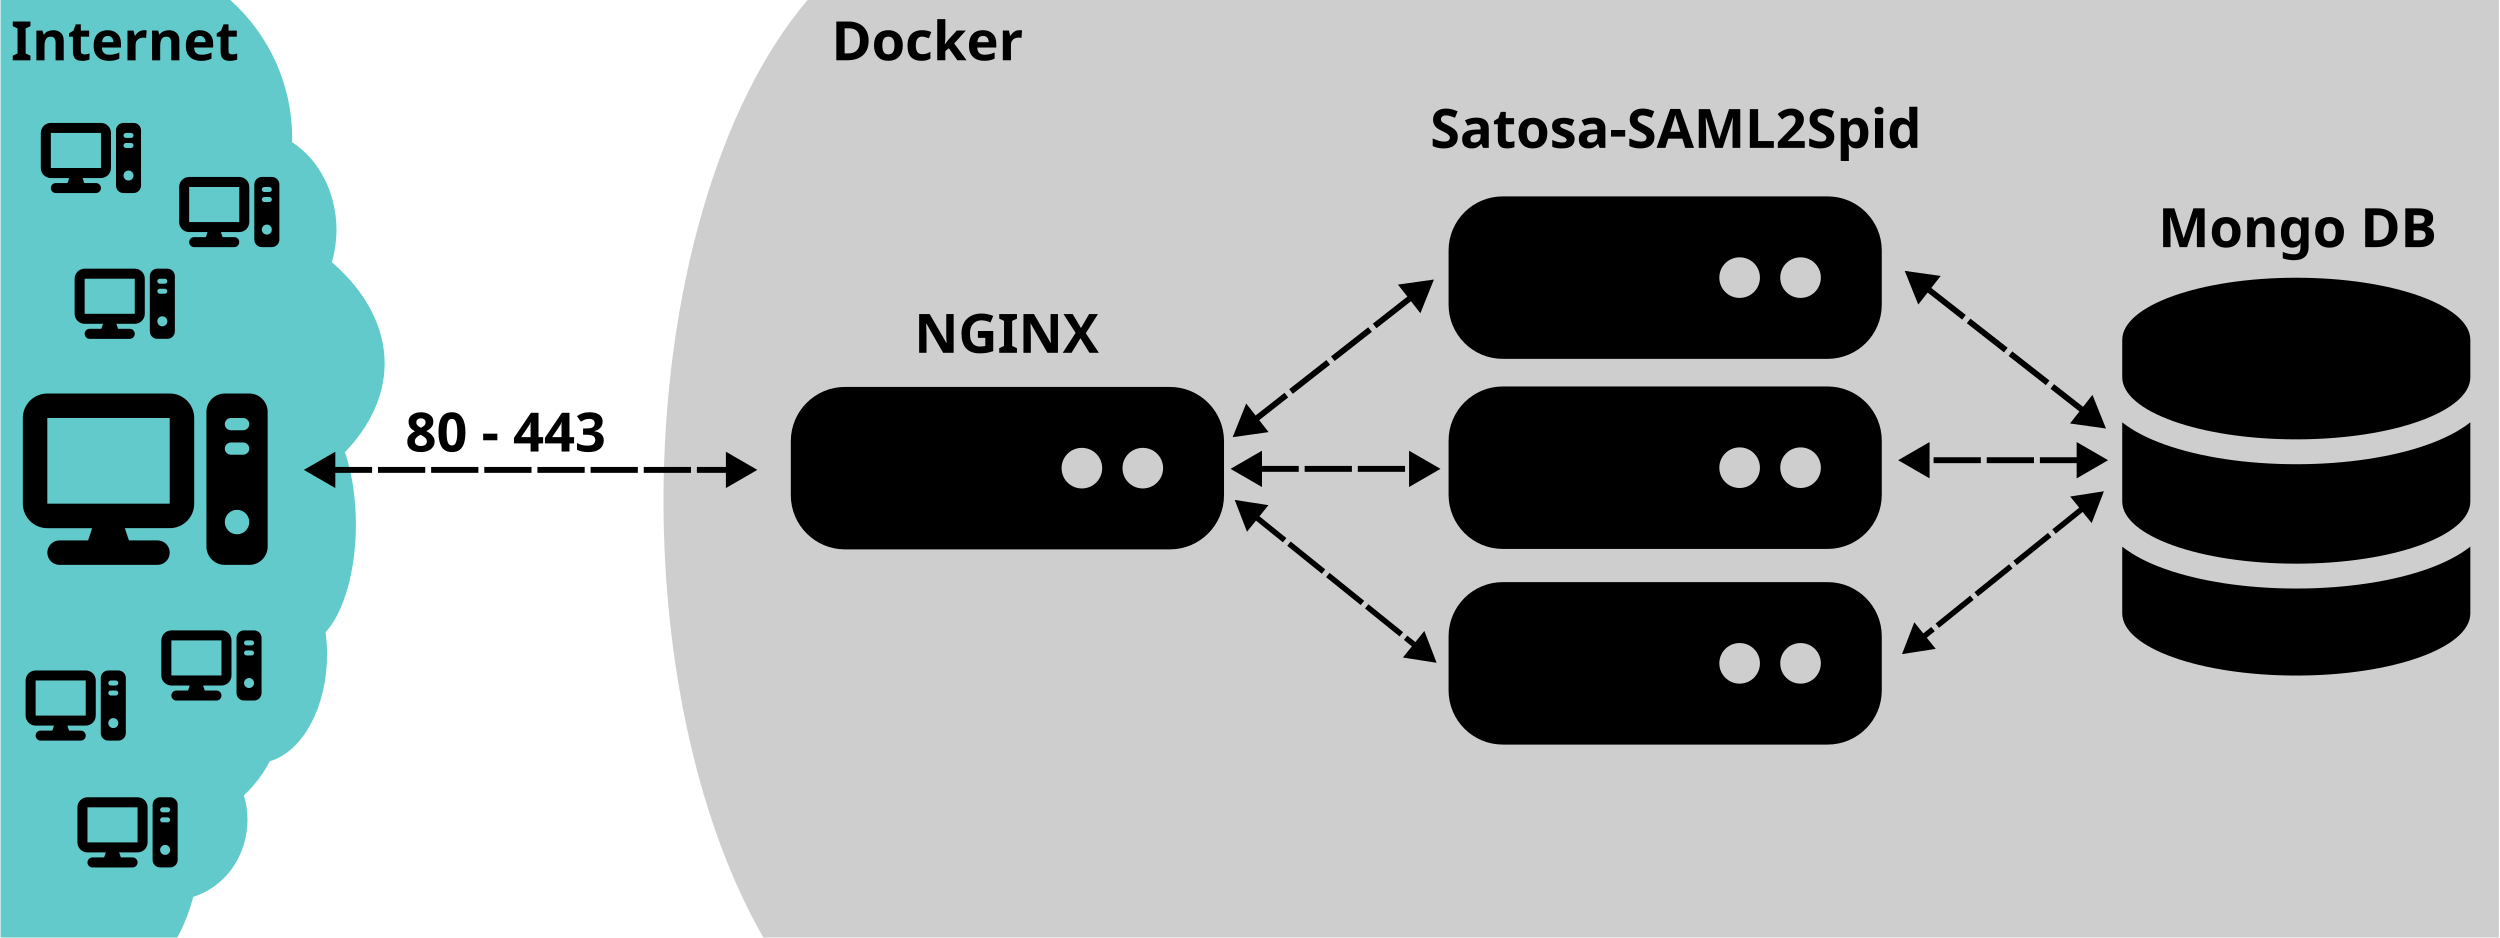
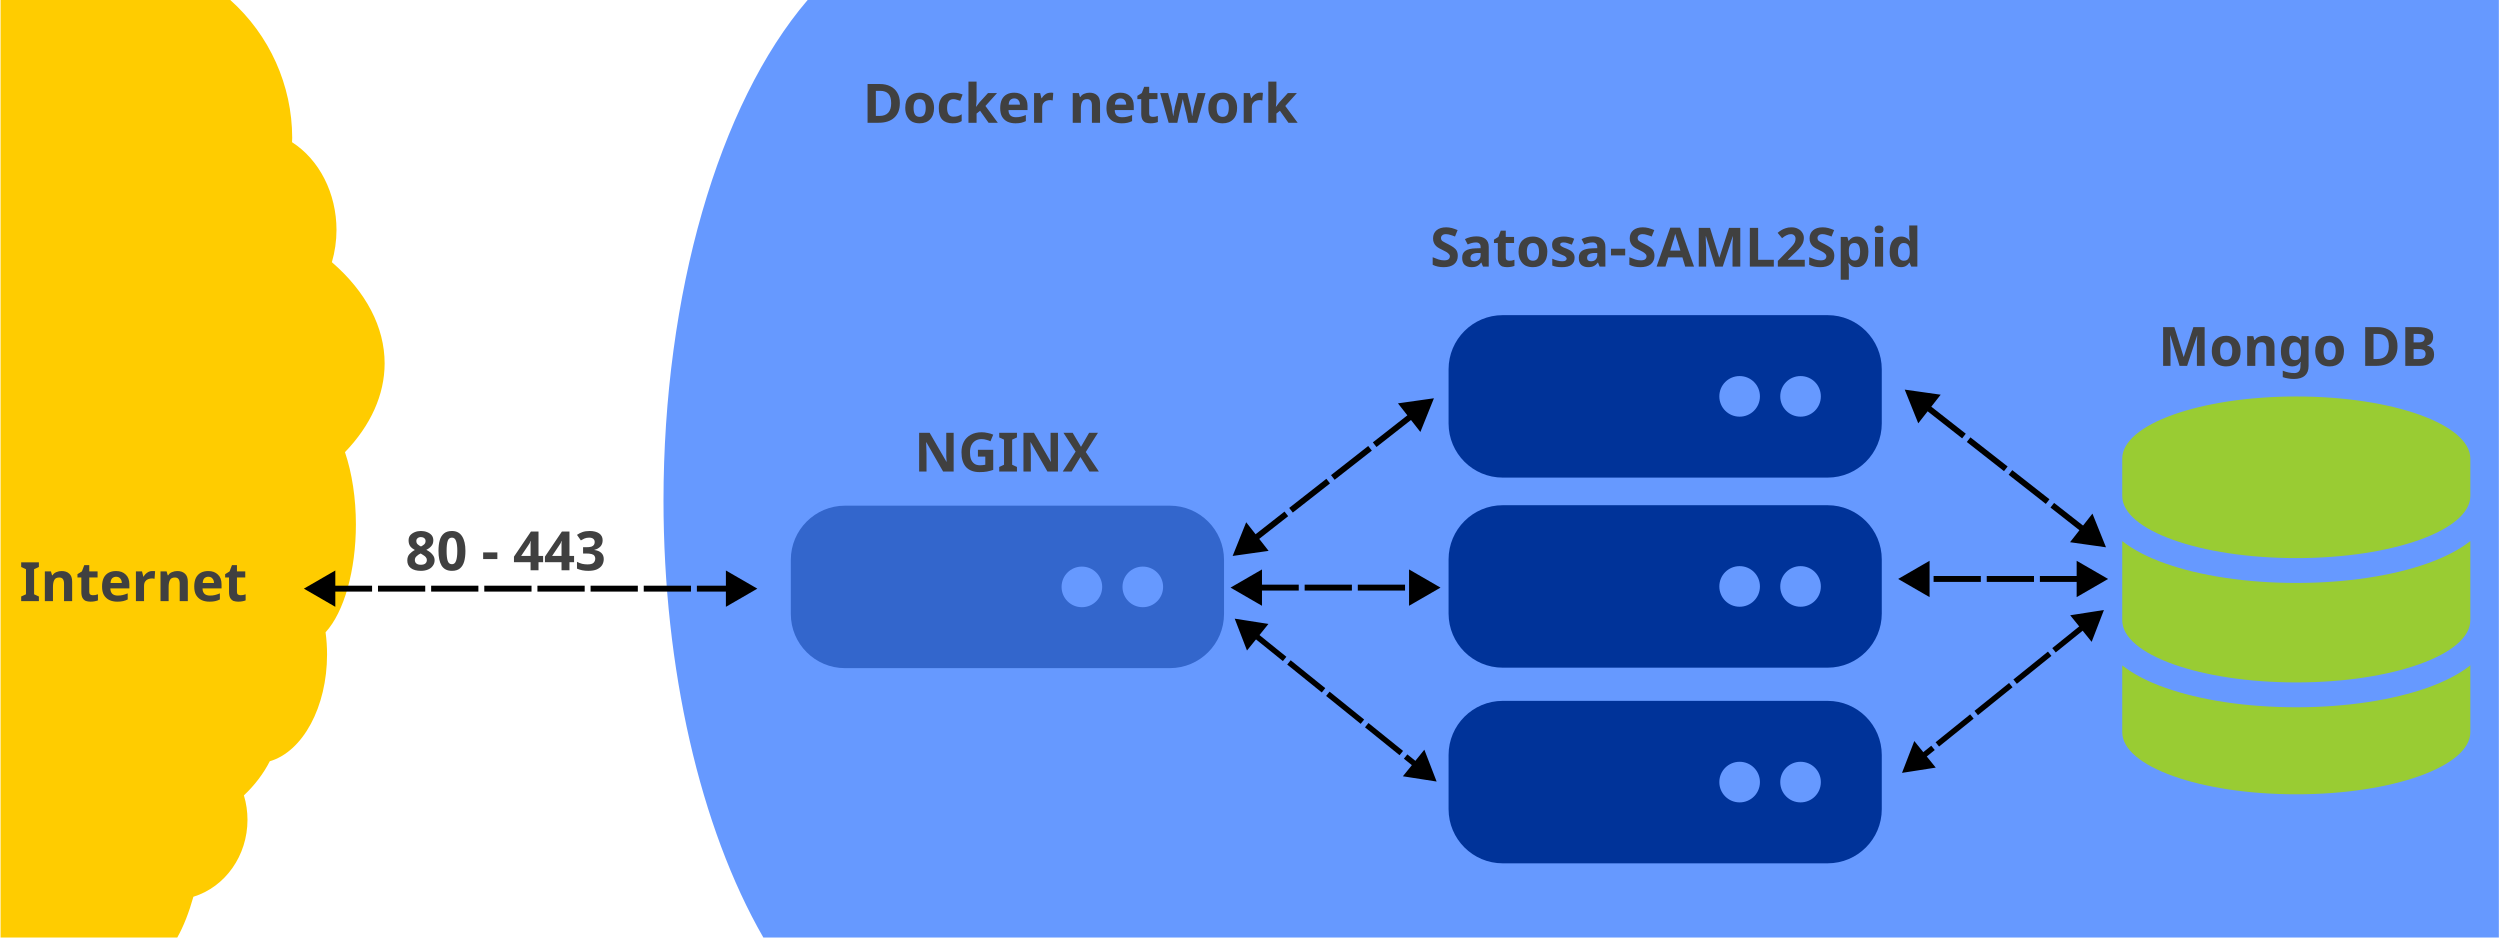
<svg xmlns="http://www.w3.org/2000/svg" width="800" height="300" viewBox="0 0 211.667 79.375" version="1.1" id="svg28">
  <defs id="defs25">
    <marker style="overflow:visible" id="marker20318" refX="0" refY="0" orient="auto-start-reverse" markerWidth="5.324" markerHeight="6.155" viewBox="0 0 5.324 6.155" preserveAspectRatio="xMidYMid">
      <path transform="scale(0.5)" style="fill:context-stroke;fill-rule:evenodd;stroke:context-stroke;stroke-width:1pt" d="M 5.77,0 -2.88,5 V -5 Z" id="path20316" />
    </marker>
    <marker style="overflow:visible" id="TriangleStart" refX="0" refY="0" orient="auto-start-reverse" markerWidth="5.324" markerHeight="6.155" viewBox="0 0 5.324 6.155" preserveAspectRatio="xMidYMid">
      <path transform="scale(0.5)" style="fill:context-stroke;fill-rule:evenodd;stroke:context-stroke;stroke-width:1pt" d="M 5.77,0 -2.88,5 V -5 Z" id="path135" />
    </marker>
    <marker style="overflow:visible" id="TriangleStart-0" refX="0" refY="0" orient="auto-start-reverse" markerWidth="5.324" markerHeight="6.155" viewBox="0 0 5.324 6.155" preserveAspectRatio="xMidYMid">
      <path transform="scale(0.5)" style="fill:context-stroke;fill-rule:evenodd;stroke:context-stroke;stroke-width:1pt" d="M 5.77,0 -2.88,5 V -5 Z" id="path135-3" />
    </marker>
    <marker style="overflow:visible" id="marker20318-6" refX="0" refY="0" orient="auto-start-reverse" markerWidth="5.324" markerHeight="6.155" viewBox="0 0 5.324 6.155" preserveAspectRatio="xMidYMid">
      <path transform="scale(0.5)" style="fill:context-stroke;fill-rule:evenodd;stroke:context-stroke;stroke-width:1pt" d="M 5.77,0 -2.88,5 V -5 Z" id="path20316-1" />
    </marker>
    <marker style="overflow:visible" id="TriangleStart-6" refX="0" refY="0" orient="auto-start-reverse" markerWidth="5.324" markerHeight="6.155" viewBox="0 0 5.324 6.155" preserveAspectRatio="xMidYMid">
      <path transform="scale(0.5)" style="fill:context-stroke;fill-rule:evenodd;stroke:context-stroke;stroke-width:1pt" d="M 5.77,0 -2.88,5 V -5 Z" id="path135-32" />
    </marker>
    <marker style="overflow:visible" id="marker20318-0" refX="0" refY="0" orient="auto-start-reverse" markerWidth="5.324" markerHeight="6.155" viewBox="0 0 5.324 6.155" preserveAspectRatio="xMidYMid">
      <path transform="scale(0.5)" style="fill:context-stroke;fill-rule:evenodd;stroke:context-stroke;stroke-width:1pt" d="M 5.77,0 -2.88,5 V -5 Z" id="path20316-6" />
    </marker>
    <marker style="overflow:visible" id="TriangleStart-6-5" refX="0" refY="0" orient="auto-start-reverse" markerWidth="5.324" markerHeight="6.155" viewBox="0 0 5.324 6.155" preserveAspectRatio="xMidYMid">
      <path transform="scale(0.5)" style="fill:context-stroke;fill-rule:evenodd;stroke:context-stroke;stroke-width:1pt" d="M 5.77,0 -2.88,5 V -5 Z" id="path135-32-5" />
    </marker>
    <marker style="overflow:visible" id="marker20318-0-4" refX="0" refY="0" orient="auto-start-reverse" markerWidth="5.324" markerHeight="6.155" viewBox="0 0 5.324 6.155" preserveAspectRatio="xMidYMid">
      <path transform="scale(0.5)" style="fill:context-stroke;fill-rule:evenodd;stroke:context-stroke;stroke-width:1pt" d="M 5.77,0 -2.88,5 V -5 Z" id="path20316-6-7" />
    </marker>
    <marker style="overflow:visible" id="TriangleStart-0-5" refX="0" refY="0" orient="auto-start-reverse" markerWidth="5.324" markerHeight="6.155" viewBox="0 0 5.324 6.155" preserveAspectRatio="xMidYMid">
      <path transform="scale(0.5)" style="fill:context-stroke;fill-rule:evenodd;stroke:context-stroke;stroke-width:1pt" d="M 5.77,0 -2.88,5 V -5 Z" id="path135-3-6" />
    </marker>
    <marker style="overflow:visible" id="marker20318-6-9" refX="0" refY="0" orient="auto-start-reverse" markerWidth="5.324" markerHeight="6.155" viewBox="0 0 5.324 6.155" preserveAspectRatio="xMidYMid">
      <path transform="scale(0.5)" style="fill:context-stroke;fill-rule:evenodd;stroke:context-stroke;stroke-width:1pt" d="M 5.77,0 -2.88,5 V -5 Z" id="path20316-1-3" />
    </marker>
    <marker style="overflow:visible" id="TriangleStart-6-7" refX="0" refY="0" orient="auto-start-reverse" markerWidth="5.324" markerHeight="6.155" viewBox="0 0 5.324 6.155" preserveAspectRatio="xMidYMid">
      <path transform="scale(0.5)" style="fill:context-stroke;fill-rule:evenodd;stroke:context-stroke;stroke-width:1pt" d="M 5.77,0 -2.88,5 V -5 Z" id="path135-32-4" />
    </marker>
    <marker style="overflow:visible" id="marker20318-0-5" refX="0" refY="0" orient="auto-start-reverse" markerWidth="5.324" markerHeight="6.155" viewBox="0 0 5.324 6.155" preserveAspectRatio="xMidYMid">
      <path transform="scale(0.5)" style="fill:context-stroke;fill-rule:evenodd;stroke:context-stroke;stroke-width:1pt" d="M 5.77,0 -2.88,5 V -5 Z" id="path20316-6-2" />
    </marker>
    <marker style="overflow:visible" id="TriangleStart-6-5-5" refX="0" refY="0" orient="auto-start-reverse" markerWidth="5.324" markerHeight="6.155" viewBox="0 0 5.324 6.155" preserveAspectRatio="xMidYMid">
      <path transform="scale(0.5)" style="fill:context-stroke;fill-rule:evenodd;stroke:context-stroke;stroke-width:1pt" d="M 5.77,0 -2.88,5 V -5 Z" id="path135-32-5-4" />
    </marker>
    <marker style="overflow:visible" id="marker20318-0-4-7" refX="0" refY="0" orient="auto-start-reverse" markerWidth="5.324" markerHeight="6.155" viewBox="0 0 5.324 6.155" preserveAspectRatio="xMidYMid">
      <path transform="scale(0.5)" style="fill:context-stroke;fill-rule:evenodd;stroke:context-stroke;stroke-width:1pt" d="M 5.77,0 -2.88,5 V -5 Z" id="path20316-6-7-4" />
    </marker>
  </defs>
  <g id="layer1">
-     <path d="m 121.996,29.153 c -2.529,0 -4.585,2.056 -4.585,4.585 v 4.585 c 0,2.529 2.056,4.585 4.585,4.585 h 27.508 c 2.529,0 4.585,-2.056 4.585,-4.585 v -4.585 c 0,-2.529 -2.056,-4.585 -4.585,-4.585 z m 20.058,8.596 c -0.953,0 -1.719,-0.767 -1.719,-1.719 0,-0.953 0.766,-1.719 1.719,-1.719 0.953,0 1.719,0.767 1.719,1.719 0,0.953 -0.766,1.719 -1.719,1.719 z m 6.877,-1.719 c 0,0.953 -0.766,1.719 -1.719,1.719 -0.953,0 -1.719,-0.767 -1.719,-1.719 0,-0.953 0.767,-1.719 1.719,-1.719 0.953,0 1.719,0.767 1.719,1.719 z m -26.935,11.462 c -2.529,0 -4.585,2.056 -4.585,4.585 v 4.585 c 0,2.529 2.056,4.585 4.585,4.585 h 27.508 c 2.529,0 4.585,-2.056 4.585,-4.585 V 52.076 c 0,-2.529 -2.056,-4.585 -4.585,-4.585 z m 20.058,8.596 c -0.953,0 -1.719,-0.767 -1.719,-1.719 0,-0.953 0.766,-1.719 1.719,-1.719 0.953,0 1.719,0.766 1.719,1.719 0,0.953 -0.766,1.719 -1.719,1.719 z m 7.45,-1.719 c 0,0.953 -0.766,1.719 -1.719,1.719 -0.953,0 -1.719,-0.767 -1.719,-1.719 0,-0.953 0.766,-1.719 1.719,-1.719 0.953,0 1.719,0.766 1.719,1.719 z" id="path8105-8" style="stroke-width:0.072" />
-     <path id="path138" style="fill:#62caca;stroke-width:0.265;fill-opacity:1" d="M 0.049 0 L 0.049 79.375 L 15.011 79.375 A 5.491 15.026 0 0 0 16.374 75.926 A 6.336 6.784 0 0 0 20.954 69.411 A 6.336 6.784 0 0 0 20.651 67.341 A 13.553 10.768 0 0 0 22.843 64.453 A 5.964 9.201 0 0 0 27.691 55.419 A 5.964 9.201 0 0 0 27.565 53.535 A 4.618 10.192 0 0 0 30.133 44.403 A 4.618 10.192 0 0 0 29.207 38.283 A 24.808 14.982 0 0 0 32.566 30.774 A 24.808 14.982 0 0 0 28.099 22.199 A 7.24 8.474 0 0 0 28.49 19.471 A 7.24 8.474 0 0 0 24.726 12.039 A 15.853 15.743 0 0 0 24.74 11.663 A 15.853 15.743 0 0 0 19.497 0 L 0.049 0 z " />
-     <text xml:space="preserve" style="font-style:normal;font-variant:normal;font-weight:bold;font-stretch:normal;font-size:4.586px;font-family:sans-serif;-inkscape-font-specification:'sans-serif, Bold';font-variant-ligatures:normal;font-variant-caps:normal;font-variant-numeric:normal;font-variant-east-asian:normal;fill:#000000;fill-opacity:1;stroke-width:0.265" x="0.938" y="5.104" id="text4794">
-       <tspan id="tspan4792" style="font-style:normal;font-variant:normal;font-weight:bold;font-stretch:normal;font-size:4.586px;font-family:sans-serif;-inkscape-font-specification:'sans-serif, Bold';font-variant-ligatures:normal;font-variant-caps:normal;font-variant-numeric:normal;font-variant-east-asian:normal;fill:#000000;fill-opacity:1;stroke-width:0.265" x="0.938" y="5.104">Internet</tspan>
+     <path d="m 121.996,39.207 c -2.529,0 -4.585,2.056 -4.585,4.585 v 4.585 c 0,2.529 2.056,4.585 4.585,4.585 h 27.508 c 2.529,0 4.585,-2.056 4.585,-4.585 v -4.585 c 0,-2.529 -2.056,-4.585 -4.585,-4.585 z m 20.058,8.596 c -0.953,0 -1.719,-0.767 -1.719,-1.719 0,-0.953 0.766,-1.719 1.719,-1.719 0.953,0 1.719,0.767 1.719,1.719 0,0.953 -0.766,1.719 -1.719,1.719 z m 6.877,-1.719 c 0,0.953 -0.766,1.719 -1.719,1.719 -0.953,0 -1.719,-0.767 -1.719,-1.719 0,-0.953 0.767,-1.719 1.719,-1.719 0.953,0 1.719,0.767 1.719,1.719 z m -26.935,11.462 c -2.529,0 -4.585,2.056 -4.585,4.585 v 4.585 c 0,2.529 2.056,4.585 4.585,4.585 h 27.508 c 2.529,0 4.585,-2.056 4.585,-4.585 v -4.585 c 0,-2.529 -2.056,-4.585 -4.585,-4.585 z m 20.058,8.596 c -0.953,0 -1.719,-0.767 -1.719,-1.719 0,-0.953 0.766,-1.719 1.719,-1.719 0.953,0 1.719,0.766 1.719,1.719 0,0.953 -0.766,1.719 -1.719,1.719 z m 7.45,-1.719 c 0,0.953 -0.766,1.719 -1.719,1.719 -0.953,0 -1.719,-0.767 -1.719,-1.719 0,-0.953 0.766,-1.719 1.719,-1.719 0.953,0 1.719,0.766 1.719,1.719 z" id="path8105-8" style="stroke-width:0.072" />
+     <path id="path138" style="fill:#ffcc00;stroke-width:0.265;fill-opacity:1" d="M 0.049 0 L 0.049 79.375 L 15.011 79.375 A 5.491 15.026 0 0 0 16.374 75.926 A 6.336 6.784 0 0 0 20.954 69.411 A 6.336 6.784 0 0 0 20.651 67.341 A 13.553 10.768 0 0 0 22.843 64.453 A 5.964 9.201 0 0 0 27.691 55.419 A 5.964 9.201 0 0 0 27.565 53.535 A 4.618 10.192 0 0 0 30.133 44.403 A 4.618 10.192 0 0 0 29.207 38.283 A 24.808 14.982 0 0 0 32.566 30.774 A 24.808 14.982 0 0 0 28.099 22.199 A 7.24 8.474 0 0 0 28.49 19.471 A 7.24 8.474 0 0 0 24.726 12.039 A 15.853 15.743 0 0 0 24.74 11.663 A 15.853 15.743 0 0 0 19.497 0 L 0.049 0 z " />
+     <text xml:space="preserve" style="font-style:normal;font-variant:normal;font-weight:bold;font-stretch:normal;font-size:4.586px;font-family:sans-serif;-inkscape-font-specification:'sans-serif, Bold';font-variant-ligatures:normal;font-variant-caps:normal;font-variant-numeric:normal;font-variant-east-asian:normal;fill:#404040;fill-opacity:1;stroke-width:0.265" x="1.652" y="50.894" id="text4794">
+       <tspan id="tspan4792" style="font-style:normal;font-variant:normal;font-weight:bold;font-stretch:normal;font-size:4.586px;font-family:sans-serif;-inkscape-font-specification:'sans-serif, Bold';font-variant-ligatures:normal;font-variant-caps:normal;font-variant-numeric:normal;font-variant-east-asian:normal;fill:#404040;fill-opacity:1;stroke-width:0.265" x="1.652" y="50.894">Internet</tspan>
    </text>
-     <path id="path5316" style="fill:#cecece;fill-opacity:1;stroke-width:0.265" d="M 68.379 0 A 24.741 49.194 0 0 0 56.176 42.391 A 24.741 49.194 0 0 0 64.629 79.375 L 97.21 79.375 L 205.684 79.375 L 211.571 79.375 L 211.571 0 L 125.329 0 L 93.468 0 L 68.379 0 z " />
-     <text xml:space="preserve" style="font-style:normal;font-variant:normal;font-weight:bold;font-stretch:normal;font-size:4.586px;font-family:sans-serif;-inkscape-font-specification:'sans-serif, Bold';font-variant-ligatures:normal;font-variant-caps:normal;font-variant-numeric:normal;font-variant-east-asian:normal;fill:#000000;fill-opacity:1;stroke-width:0.265" x="70.402" y="5.103" id="text4794-8">
-       <tspan id="tspan4792-7" style="font-style:normal;font-variant:normal;font-weight:bold;font-stretch:normal;font-size:4.586px;font-family:sans-serif;-inkscape-font-specification:'sans-serif, Bold';font-variant-ligatures:normal;font-variant-caps:normal;font-variant-numeric:normal;font-variant-east-asian:normal;fill:#000000;fill-opacity:1;stroke-width:0.265" x="70.402" y="5.103">Docker</tspan>
+     <path id="path5316" style="fill:#6699ff;fill-opacity:1;stroke-width:0.265" d="M 68.379 0 A 24.741 49.194 0 0 0 56.176 42.391 A 24.741 49.194 0 0 0 64.629 79.375 L 97.21 79.375 L 205.684 79.375 L 211.571 79.375 L 211.571 0 L 125.329 0 L 93.468 0 L 68.379 0 z " />
+     <text xml:space="preserve" style="font-style:normal;font-variant:normal;font-weight:bold;font-stretch:normal;font-size:4.586px;font-family:sans-serif;-inkscape-font-specification:'sans-serif, Bold';font-variant-ligatures:normal;font-variant-caps:normal;font-variant-numeric:normal;font-variant-east-asian:normal;fill:#404040;fill-opacity:1;stroke-width:0.265" x="73.048" y="10.395" id="text4794-8">
+       <tspan id="tspan4792-7" style="font-style:normal;font-variant:normal;font-weight:bold;font-stretch:normal;font-size:4.586px;font-family:sans-serif;-inkscape-font-specification:'sans-serif, Bold';font-variant-ligatures:normal;font-variant-caps:normal;font-variant-numeric:normal;font-variant-east-asian:normal;fill:#404040;fill-opacity:1;stroke-width:0.265" x="73.048" y="10.395">Docker network</tspan>
    </text>
-     <text xml:space="preserve" style="font-style:normal;font-variant:normal;font-weight:bold;font-stretch:normal;font-size:4.586px;font-family:sans-serif;-inkscape-font-specification:'sans-serif, Bold';font-variant-ligatures:normal;font-variant-caps:normal;font-variant-numeric:normal;font-variant-east-asian:normal;fill:#000000;fill-opacity:1;stroke-width:0.265" x="34.327" y="38.232" id="text4794-8-7">
-       <tspan id="tspan4792-7-8" style="font-style:normal;font-variant:normal;font-weight:bold;font-stretch:normal;font-size:4.586px;font-family:sans-serif;-inkscape-font-specification:'sans-serif, Bold';font-variant-ligatures:normal;font-variant-caps:normal;font-variant-numeric:normal;font-variant-east-asian:normal;fill:#000000;fill-opacity:1;stroke-width:0.265" x="34.327" y="38.232">80 - 443</tspan>
+     <text xml:space="preserve" style="font-style:normal;font-variant:normal;font-weight:bold;font-stretch:normal;font-size:4.586px;font-family:sans-serif;-inkscape-font-specification:'sans-serif, Bold';font-variant-ligatures:normal;font-variant-caps:normal;font-variant-numeric:normal;font-variant-east-asian:normal;fill:#404040;fill-opacity:1;stroke-width:0.265" x="34.327" y="48.286" id="text4794-8-7">
+       <tspan id="tspan4792-7-8" style="font-style:normal;font-variant:normal;font-weight:bold;font-stretch:normal;font-size:4.586px;font-family:sans-serif;-inkscape-font-specification:'sans-serif, Bold';font-variant-ligatures:normal;font-variant-caps:normal;font-variant-numeric:normal;font-variant-east-asian:normal;fill:#404040;fill-opacity:1;stroke-width:0.265" x="34.327" y="48.286">80 - 443</tspan>
    </text>
-     <text xml:space="preserve" style="font-style:normal;font-variant:normal;font-weight:bold;font-stretch:normal;font-size:4.586px;font-family:sans-serif;-inkscape-font-specification:'sans-serif, Bold';font-variant-ligatures:normal;font-variant-caps:normal;font-variant-numeric:normal;font-variant-east-asian:normal;fill:#000000;fill-opacity:1;stroke-width:0.265" x="77.416" y="29.87" id="text4794-8-2">
-       <tspan id="tspan4792-7-2" style="font-style:normal;font-variant:normal;font-weight:bold;font-stretch:normal;font-size:4.586px;font-family:sans-serif;-inkscape-font-specification:'sans-serif, Bold';font-variant-ligatures:normal;font-variant-caps:normal;font-variant-numeric:normal;font-variant-east-asian:normal;fill:#000000;fill-opacity:1;stroke-width:0.265" x="77.416" y="29.87">NGINX</tspan>
+     <text xml:space="preserve" style="font-style:normal;font-variant:normal;font-weight:bold;font-stretch:normal;font-size:4.586px;font-family:sans-serif;-inkscape-font-specification:'sans-serif, Bold';font-variant-ligatures:normal;font-variant-caps:normal;font-variant-numeric:normal;font-variant-east-asian:normal;fill:#404040;fill-opacity:1;stroke-width:0.265" x="77.416" y="39.924" id="text4794-8-2">
+       <tspan id="tspan4792-7-2" style="font-style:normal;font-variant:normal;font-weight:bold;font-stretch:normal;font-size:4.586px;font-family:sans-serif;-inkscape-font-specification:'sans-serif, Bold';font-variant-ligatures:normal;font-variant-caps:normal;font-variant-numeric:normal;font-variant-east-asian:normal;fill:#404040;fill-opacity:1;stroke-width:0.265" x="77.416" y="39.924">NGINX</tspan>
    </text>
-     <text xml:space="preserve" style="font-style:normal;font-variant:normal;font-weight:bold;font-stretch:normal;font-size:4.586px;font-family:sans-serif;-inkscape-font-specification:'sans-serif, Bold';font-variant-ligatures:normal;font-variant-caps:normal;font-variant-numeric:normal;font-variant-east-asian:normal;fill:#000000;fill-opacity:1;stroke-width:0.265" x="182.739" y="20.923" id="text4794-8-2-8">
-       <tspan id="tspan4792-7-2-4" style="font-style:normal;font-variant:normal;font-weight:bold;font-stretch:normal;font-size:4.586px;font-family:sans-serif;-inkscape-font-specification:'sans-serif, Bold';font-variant-ligatures:normal;font-variant-caps:normal;font-variant-numeric:normal;font-variant-east-asian:normal;fill:#000000;fill-opacity:1;stroke-width:0.265" x="182.739" y="20.923">Mongo DB</tspan>
+     <text xml:space="preserve" style="font-style:normal;font-variant:normal;font-weight:bold;font-stretch:normal;font-size:4.586px;font-family:sans-serif;-inkscape-font-specification:'sans-serif, Bold';font-variant-ligatures:normal;font-variant-caps:normal;font-variant-numeric:normal;font-variant-east-asian:normal;fill:#404040;fill-opacity:1;stroke-width:0.265" x="182.739" y="30.977" id="text4794-8-2-8">
+       <tspan id="tspan4792-7-2-4" style="font-style:normal;font-variant:normal;font-weight:bold;font-stretch:normal;font-size:4.586px;font-family:sans-serif;-inkscape-font-specification:'sans-serif, Bold';font-variant-ligatures:normal;font-variant-caps:normal;font-variant-numeric:normal;font-variant-east-asian:normal;fill:#404040;fill-opacity:1;stroke-width:0.265" x="182.739" y="30.977">Mongo DB</tspan>
    </text>
-     <text xml:space="preserve" style="font-style:normal;font-variant:normal;font-weight:bold;font-stretch:normal;font-size:4.586px;font-family:sans-serif;-inkscape-font-specification:'sans-serif, Bold';font-variant-ligatures:normal;font-variant-caps:normal;font-variant-numeric:normal;font-variant-east-asian:normal;fill:#000000;fill-opacity:1;stroke-width:0.265" x="121.081" y="12.521" id="text4794-8-2-1">
-       <tspan id="tspan4792-7-2-9" style="font-style:normal;font-variant:normal;font-weight:bold;font-stretch:normal;font-size:4.586px;font-family:sans-serif;-inkscape-font-specification:'sans-serif, Bold';font-variant-ligatures:normal;font-variant-caps:normal;font-variant-numeric:normal;font-variant-east-asian:normal;fill:#000000;fill-opacity:1;stroke-width:0.265" x="121.081" y="12.521">Satosa-SAML2Spid</tspan>
+     <text xml:space="preserve" style="font-style:normal;font-variant:normal;font-weight:bold;font-stretch:normal;font-size:4.586px;font-family:sans-serif;-inkscape-font-specification:'sans-serif, Bold';font-variant-ligatures:normal;font-variant-caps:normal;font-variant-numeric:normal;font-variant-east-asian:normal;fill:#404040;fill-opacity:1;stroke-width:0.265" x="121.081" y="22.575" id="text4794-8-2-1">
+       <tspan id="tspan4792-7-2-9" style="font-style:normal;font-variant:normal;font-weight:bold;font-stretch:normal;font-size:4.586px;font-family:sans-serif;-inkscape-font-specification:'sans-serif, Bold';font-variant-ligatures:normal;font-variant-caps:normal;font-variant-numeric:normal;font-variant-east-asian:normal;fill:#404040;fill-opacity:1;stroke-width:0.265" x="121.081" y="22.575">Satosa-SAML2Spid</tspan>
    </text>
-     <path d="m 209.155,28.778 v 3.158 c 0,2.908 -6.598,5.263 -14.736,5.263 -8.138,0 -14.736,-2.355 -14.736,-5.263 v -3.158 c 0,-2.908 6.598,-5.263 14.736,-5.263 8.138,0 14.736,2.355 14.736,5.263 z m -3.605,8.861 c 1.368,-0.487 2.625,-1.112 3.605,-1.882 v 6.704 c 0,2.908 -6.598,5.263 -14.736,5.263 -8.138,0 -14.736,-2.355 -14.736,-5.263 V 35.758 c 0.98,0.776 2.237,1.395 3.605,1.882 2.954,1.053 6.888,1.664 11.131,1.664 4.243,0 8.177,-0.612 11.131,-1.664 z m -25.867,8.644 c 0.98,0.776 2.237,1.395 3.605,1.882 2.954,1.053 6.888,1.664 11.131,1.664 4.243,0 8.177,-0.612 11.131,-1.664 1.368,-0.487 2.625,-1.112 3.605,-1.882 v 5.651 c 0,2.908 -6.598,5.263 -14.736,5.263 -8.138,0 -14.736,-2.355 -14.736,-5.263 z" id="path8097" style="stroke-width:0.066" />
-     <path d="m 14.37,35.391 v 7.255 H 4.006 V 35.391 Z M 4.006,33.318 c -1.143,0 -2.073,0.929 -2.073,2.073 v 7.255 c 0,1.143 0.929,2.073 2.073,2.073 H 7.805 L 7.459,45.754 H 5.043 c -0.573,0 -1.036,0.463 -1.036,1.036 0,0.573 0.463,1.036 1.036,1.036 h 8.291 c 0.573,0 1.036,-0.463 1.036,-1.036 0,-0.573 -0.463,-1.036 -1.036,-1.036 h -2.419 l -0.347,-1.036 h 3.802 c 1.143,0 2.073,-0.929 2.073,-2.073 v -7.255 c 0,-1.143 -0.929,-2.073 -2.073,-2.073 z m 15.027,0 c -0.858,0 -1.555,0.696 -1.555,1.555 v 11.4 c 0,0.858 0.696,1.555 1.555,1.555 h 2.073 c 0.858,0 1.555,-0.696 1.555,-1.555 V 34.873 c 0,-0.858 -0.696,-1.555 -1.555,-1.555 z m 0.518,2.073 h 1.036 c 0.285,0 0.518,0.233 0.518,0.518 0,0.285 -0.233,0.518 -0.518,0.518 h -1.036 c -0.285,0 -0.518,-0.233 -0.518,-0.518 0,-0.285 0.233,-0.518 0.518,-0.518 z m -0.518,2.591 c 0,-0.285 0.233,-0.518 0.518,-0.518 h 1.036 c 0.285,0 0.518,0.233 0.518,0.518 0,0.285 -0.233,0.518 -0.518,0.518 h -1.036 c -0.285,0 -0.518,-0.233 -0.518,-0.518 z m 1.036,7.255 c -0.573,0 -1.036,-0.463 -1.036,-1.036 0,-0.573 0.463,-1.036 1.036,-1.036 0.573,0 1.036,0.463 1.036,1.036 0,0.573 -0.463,1.036 -1.036,1.036 z" id="path8113" style="stroke-width:0.032" />
-     <path d="M 8.547,11.256 V 14.225 H 4.305 v -2.97 z m -4.243,-0.849 c -0.468,0 -0.849,0.381 -0.849,0.849 v 2.97 c 0,0.468 0.381,0.849 0.849,0.849 H 5.86 L 5.718,15.498 H 4.729 c -0.235,0 -0.424,0.19 -0.424,0.424 0,0.235 0.19,0.424 0.424,0.424 h 3.394 c 0.235,0 0.424,-0.19 0.424,-0.424 0,-0.235 -0.19,-0.424 -0.424,-0.424 H 7.132 L 6.991,15.074 h 1.556 c 0.468,0 0.849,-0.381 0.849,-0.849 v -2.97 c 0,-0.468 -0.381,-0.849 -0.849,-0.849 z m 6.152,0 c -0.351,0 -0.636,0.285 -0.636,0.636 v 4.667 c 0,0.351 0.285,0.636 0.636,0.636 h 0.849 c 0.351,0 0.636,-0.285 0.636,-0.636 v -4.667 c 0,-0.351 -0.285,-0.636 -0.636,-0.636 z m 0.212,0.849 h 0.424 c 0.117,0 0.212,0.095 0.212,0.212 0,0.117 -0.095,0.212 -0.212,0.212 H 10.668 c -0.117,0 -0.212,-0.095 -0.212,-0.212 0,-0.117 0.095,-0.212 0.212,-0.212 z m -0.212,1.061 c 0,-0.117 0.095,-0.212 0.212,-0.212 h 0.424 c 0.117,0 0.212,0.095 0.212,0.212 0,0.117 -0.095,0.212 -0.212,0.212 H 10.668 c -0.117,0 -0.212,-0.095 -0.212,-0.212 z m 0.424,2.97 c -0.235,0 -0.424,-0.19 -0.424,-0.424 0,-0.235 0.19,-0.424 0.424,-0.424 0.235,0 0.424,0.19 0.424,0.424 0,0.235 -0.19,0.424 -0.424,0.424 z" id="path8113-9" style="stroke-width:0.013" />
-     <path d="m 20.259,15.832 v 2.97 h -4.243 v -2.97 z m -4.243,-0.849 c -0.468,0 -0.849,0.381 -0.849,0.849 v 2.97 c 0,0.468 0.381,0.849 0.849,0.849 h 1.555 l -0.142,0.424 h -0.989 c -0.235,0 -0.424,0.19 -0.424,0.424 0,0.235 0.19,0.424 0.424,0.424 h 3.394 c 0.235,0 0.424,-0.19 0.424,-0.424 0,-0.235 -0.19,-0.424 -0.424,-0.424 h -0.99 l -0.142,-0.424 h 1.556 c 0.468,0 0.849,-0.381 0.849,-0.849 v -2.97 c 0,-0.468 -0.381,-0.849 -0.849,-0.849 z m 6.152,0 c -0.351,0 -0.636,0.285 -0.636,0.636 v 4.667 c 0,0.351 0.285,0.636 0.636,0.636 h 0.849 c 0.351,0 0.636,-0.285 0.636,-0.636 v -4.667 c 0,-0.351 -0.285,-0.636 -0.636,-0.636 z m 0.212,0.849 h 0.424 c 0.117,0 0.212,0.095 0.212,0.212 0,0.117 -0.095,0.212 -0.212,0.212 h -0.424 c -0.117,0 -0.212,-0.095 -0.212,-0.212 0,-0.117 0.095,-0.212 0.212,-0.212 z m -0.212,1.061 c 0,-0.117 0.095,-0.212 0.212,-0.212 h 0.424 c 0.117,0 0.212,0.095 0.212,0.212 0,0.117 -0.095,0.212 -0.212,0.212 h -0.424 c -0.117,0 -0.212,-0.095 -0.212,-0.212 z m 0.424,2.97 c -0.235,0 -0.424,-0.19 -0.424,-0.424 0,-0.235 0.19,-0.424 0.424,-0.424 0.235,0 0.424,0.19 0.424,0.424 0,0.235 -0.19,0.424 -0.424,0.424 z" id="path8113-9-0" style="stroke-width:0.013" />
-     <path d="m 11.411,23.597 v 2.97 H 7.168 V 23.597 Z M 7.168,22.748 c -0.468,0 -0.849,0.381 -0.849,0.849 v 2.97 c 0,0.468 0.381,0.849 0.849,0.849 h 1.555 l -0.142,0.424 h -0.989 c -0.235,0 -0.424,0.19 -0.424,0.424 0,0.235 0.19,0.424 0.424,0.424 h 3.394 c 0.235,0 0.424,-0.19 0.424,-0.424 0,-0.235 -0.19,-0.424 -0.424,-0.424 H 9.996 l -0.142,-0.424 h 1.556 c 0.468,0 0.849,-0.381 0.849,-0.849 V 23.597 c 0,-0.468 -0.381,-0.849 -0.849,-0.849 z m 6.152,0 c -0.351,0 -0.636,0.285 -0.636,0.636 v 4.667 c 0,0.351 0.285,0.636 0.636,0.636 h 0.849 c 0.351,0 0.636,-0.285 0.636,-0.636 v -4.667 c 0,-0.351 -0.285,-0.636 -0.636,-0.636 z m 0.212,0.849 h 0.424 c 0.117,0 0.212,0.095 0.212,0.212 0,0.117 -0.095,0.212 -0.212,0.212 h -0.424 c -0.117,0 -0.212,-0.095 -0.212,-0.212 0,-0.117 0.095,-0.212 0.212,-0.212 z m -0.212,1.061 c 0,-0.117 0.095,-0.212 0.212,-0.212 h 0.424 c 0.117,0 0.212,0.095 0.212,0.212 0,0.117 -0.095,0.212 -0.212,0.212 h -0.424 c -0.117,0 -0.212,-0.095 -0.212,-0.212 z m 0.424,2.97 c -0.235,0 -0.424,-0.19 -0.424,-0.424 0,-0.235 0.19,-0.424 0.424,-0.424 0.235,0 0.424,0.19 0.424,0.424 0,0.235 -0.19,0.424 -0.424,0.424 z" id="path8113-9-2" style="stroke-width:0.013" />
-     <path d="m 11.648,68.352 v 2.97 H 7.405 v -2.97 z m -4.243,-0.849 c -0.468,0 -0.849,0.381 -0.849,0.849 v 2.97 c 0,0.468 0.381,0.849 0.849,0.849 h 1.555 l -0.142,0.424 h -0.989 c -0.235,0 -0.424,0.19 -0.424,0.424 0,0.235 0.19,0.424 0.424,0.424 h 3.394 c 0.235,0 0.424,-0.19 0.424,-0.424 0,-0.235 -0.19,-0.424 -0.424,-0.424 h -0.99 l -0.142,-0.424 h 1.556 c 0.468,0 0.849,-0.381 0.849,-0.849 v -2.97 c 0,-0.468 -0.381,-0.849 -0.849,-0.849 z m 6.152,0 c -0.351,0 -0.636,0.285 -0.636,0.636 v 4.667 c 0,0.351 0.285,0.636 0.636,0.636 h 0.849 c 0.351,0 0.636,-0.285 0.636,-0.636 V 68.14 c 0,-0.351 -0.285,-0.636 -0.636,-0.636 z m 0.212,0.849 h 0.424 c 0.117,0 0.212,0.095 0.212,0.212 0,0.117 -0.095,0.212 -0.212,0.212 H 13.769 c -0.117,0 -0.212,-0.095 -0.212,-0.212 0,-0.117 0.095,-0.212 0.212,-0.212 z m -0.212,1.061 c 0,-0.117 0.095,-0.212 0.212,-0.212 h 0.424 c 0.117,0 0.212,0.095 0.212,0.212 0,0.117 -0.095,0.212 -0.212,0.212 H 13.769 c -0.117,0 -0.212,-0.095 -0.212,-0.212 z m 0.424,2.97 c -0.235,0 -0.424,-0.19 -0.424,-0.424 0,-0.235 0.19,-0.424 0.424,-0.424 0.235,0 0.424,0.19 0.424,0.424 0,0.235 -0.19,0.424 -0.424,0.424 z" id="path8113-9-3" style="stroke-width:0.013" />
-     <path d="m 18.752,54.222 v 2.97 h -4.243 v -2.97 z m -4.243,-0.849 c -0.468,0 -0.849,0.381 -0.849,0.849 v 2.97 c 0,0.468 0.381,0.849 0.849,0.849 h 1.555 l -0.142,0.424 h -0.989 c -0.235,0 -0.424,0.19 -0.424,0.424 0,0.235 0.19,0.424 0.424,0.424 h 3.394 c 0.235,0 0.424,-0.19 0.424,-0.424 0,-0.235 -0.19,-0.424 -0.424,-0.424 h -0.99 l -0.142,-0.424 h 1.556 c 0.468,0 0.849,-0.381 0.849,-0.849 v -2.97 c 0,-0.468 -0.381,-0.849 -0.849,-0.849 z m 6.152,0 c -0.351,0 -0.636,0.285 -0.636,0.636 v 4.667 c 0,0.351 0.285,0.636 0.636,0.636 h 0.849 c 0.351,0 0.636,-0.285 0.636,-0.636 v -4.667 c 0,-0.351 -0.285,-0.636 -0.636,-0.636 z m 0.212,0.849 h 0.424 c 0.117,0 0.212,0.095 0.212,0.212 0,0.117 -0.095,0.212 -0.212,0.212 h -0.424 c -0.117,0 -0.212,-0.095 -0.212,-0.212 0,-0.117 0.095,-0.212 0.212,-0.212 z m -0.212,1.061 c 0,-0.117 0.095,-0.212 0.212,-0.212 h 0.424 c 0.117,0 0.212,0.095 0.212,0.212 0,0.117 -0.095,0.212 -0.212,0.212 h -0.424 c -0.117,0 -0.212,-0.095 -0.212,-0.212 z m 0.424,2.97 c -0.235,0 -0.424,-0.19 -0.424,-0.424 0,-0.235 0.19,-0.424 0.424,-0.424 0.235,0 0.424,0.19 0.424,0.424 0,0.235 -0.19,0.424 -0.424,0.424 z" id="path8113-9-7" style="stroke-width:0.013" />
-     <path d="m 7.259,57.615 v 2.97 H 3.017 V 57.615 Z M 3.017,56.766 c -0.468,0 -0.849,0.381 -0.849,0.849 v 2.97 c 0,0.468 0.381,0.849 0.849,0.849 H 4.572 L 4.43,61.857 H 3.441 c -0.235,0 -0.424,0.19 -0.424,0.424 0,0.235 0.19,0.424 0.424,0.424 h 3.394 c 0.235,0 0.424,-0.19 0.424,-0.424 0,-0.235 -0.19,-0.424 -0.424,-0.424 H 5.845 L 5.703,61.433 h 1.556 c 0.468,0 0.849,-0.381 0.849,-0.849 v -2.97 c 0,-0.468 -0.381,-0.849 -0.849,-0.849 z m 6.152,0 c -0.351,0 -0.636,0.285 -0.636,0.636 V 62.069 c 0,0.351 0.285,0.636 0.636,0.636 h 0.849 c 0.351,0 0.636,-0.285 0.636,-0.636 v -4.667 c 0,-0.351 -0.285,-0.636 -0.636,-0.636 z m 0.212,0.849 h 0.424 c 0.117,0 0.212,0.095 0.212,0.212 0,0.117 -0.095,0.212 -0.212,0.212 h -0.424 c -0.117,0 -0.212,-0.095 -0.212,-0.212 0,-0.117 0.095,-0.212 0.212,-0.212 z m -0.212,1.061 c 0,-0.117 0.095,-0.212 0.212,-0.212 h 0.424 c 0.117,0 0.212,0.095 0.212,0.212 0,0.117 -0.095,0.212 -0.212,0.212 h -0.424 c -0.117,0 -0.212,-0.095 -0.212,-0.212 z m 0.424,2.97 c -0.235,0 -0.424,-0.19 -0.424,-0.424 0,-0.235 0.19,-0.424 0.424,-0.424 0.235,0 0.424,0.19 0.424,0.424 0,0.235 -0.19,0.424 -0.424,0.424 z" id="path8113-9-5" style="stroke-width:0.013" />
-     <path id="path8105-9" style="stroke-width:0.072" d="m 127.231,49.286 c -2.529,0 -4.585,2.056 -4.585,4.585 v 4.585 c 0,2.529 2.056,4.585 4.585,4.585 h 27.508 c 2.529,0 4.585,-2.056 4.585,-4.585 v -4.585 c 0,-2.529 -2.056,-4.585 -4.585,-4.585 z m 20.058,5.158 c 0.953,0 1.719,0.767 1.719,1.719 0,0.953 -0.767,1.719 -1.719,1.719 -0.953,0 -1.719,-0.767 -1.719,-1.719 0,-0.953 0.767,-1.719 1.719,-1.719 z m 5.158,0 c 0.953,0 1.719,0.767 1.719,1.719 0,0.953 -0.767,1.719 -1.719,1.719 -0.953,0 -1.719,-0.767 -1.719,-1.719 0,-0.953 0.767,-1.719 1.719,-1.719 z" />
-     <path id="path8105-9-2" style="stroke-width:0.072" d="m 127.231,32.721 c -2.529,0 -4.585,2.056 -4.585,4.585 v 4.585 c 0,2.529 2.056,4.585 4.585,4.585 h 27.508 c 2.529,0 4.585,-2.056 4.585,-4.585 v -4.585 c 0,-2.529 -2.056,-4.585 -4.585,-4.585 z m 20.058,5.158 c 0.953,0 1.719,0.767 1.719,1.719 0,0.953 -0.767,1.719 -1.719,1.719 -0.953,0 -1.719,-0.767 -1.719,-1.719 0,-0.953 0.767,-1.719 1.719,-1.719 z m 5.158,0 c 0.953,0 1.719,0.767 1.719,1.719 0,0.953 -0.767,1.719 -1.719,1.719 -0.953,0 -1.719,-0.767 -1.719,-1.719 0,-0.953 0.767,-1.719 1.719,-1.719 z" />
-     <path id="path8105-9-2-9" style="stroke-width:0.072" d="m 127.231,16.628 c -2.529,0 -4.585,2.056 -4.585,4.585 v 4.585 c 0,2.529 2.056,4.585 4.585,4.585 h 27.508 c 2.529,0 4.585,-2.056 4.585,-4.585 v -4.585 c 0,-2.529 -2.056,-4.585 -4.585,-4.585 z m 20.058,5.158 c 0.953,0 1.719,0.767 1.719,1.719 0,0.953 -0.767,1.719 -1.719,1.719 -0.953,0 -1.719,-0.767 -1.719,-1.719 0,-0.953 0.767,-1.719 1.719,-1.719 z m 5.158,0 c 0.953,0 1.719,0.767 1.719,1.719 0,0.953 -0.767,1.719 -1.719,1.719 -0.953,0 -1.719,-0.767 -1.719,-1.719 0,-0.953 0.767,-1.719 1.719,-1.719 z" />
-     <path id="path8105-9-2-9-7" style="stroke-width:0.072" d="m 71.541,32.76 c -2.529,0 -4.585,2.056 -4.585,4.585 v 4.585 c 0,2.529 2.056,4.585 4.585,4.585 h 27.508 c 2.529,0 4.585,-2.056 4.585,-4.585 v -4.585 c 0,-2.529 -2.056,-4.585 -4.585,-4.585 z m 20.058,5.158 c 0.953,0 1.719,0.767 1.719,1.719 0,0.953 -0.767,1.719 -1.719,1.719 -0.953,0 -1.719,-0.767 -1.719,-1.719 0,-0.953 0.767,-1.719 1.719,-1.719 z m 5.158,0 c 0.953,0 1.719,0.767 1.719,1.719 0,0.953 -0.767,1.719 -1.719,1.719 -0.953,0 -1.719,-0.767 -1.719,-1.719 0,-0.953 0.767,-1.719 1.719,-1.719 z" />
-     <path style="fill:#040404;fill-opacity:1;stroke:#000000;stroke-width:0.5;stroke-dasharray:4, 0.5;stroke-dashoffset:0;stroke-opacity:1;marker-start:url(#TriangleStart);marker-end:url(#marker20318)" d="M 27.503,39.784 H 62.346" id="path17839" />
-     <path style="fill:#040404;fill-opacity:1;stroke:#000000;stroke-width:0.5;stroke-dasharray:4,0.5;stroke-dashoffset:0;stroke-opacity:1;marker-start:url(#TriangleStart-6);marker-end:url(#marker20318-0)" d="m 105.961,39.697 h 14.226" id="path17839-1" />
-     <path style="fill:#040404;fill-opacity:1;stroke:#000000;stroke-width:0.47;stroke-dasharray:3.761, 0.47;stroke-dashoffset:0;stroke-opacity:1;marker-start:url(#TriangleStart-6-5);marker-end:url(#marker20318-0-4)" d="m 105.838,43.373 14.497,11.695" id="path17839-1-6" />
-     <path style="fill:#040404;fill-opacity:1;stroke:#000000;stroke-width:0.5;stroke-dasharray:4,0.5;stroke-dashoffset:0;stroke-opacity:1;marker-start:url(#TriangleStart-0);marker-end:url(#marker20318-6)" d="M 105.762,35.921 120.008,24.761" id="path17839-0" />
-     <path style="fill:#040404;fill-opacity:1;stroke:#000000;stroke-width:0.5;stroke-dasharray:4, 0.5;stroke-dashoffset:0;stroke-opacity:1;marker-start:url(#TriangleStart-6-7);marker-end:url(#marker20318-0-5)" d="M 176.711,38.964 H 162.485" id="path17839-1-4" />
-     <path style="fill:#040404;fill-opacity:1;stroke:#000000;stroke-width:0.47;stroke-dasharray:3.761, 0.47;stroke-dashoffset:0;stroke-opacity:1;marker-start:url(#TriangleStart-6-5-5);marker-end:url(#marker20318-0-4-7)" d="M 176.834,42.641 162.337,54.335" id="path17839-1-6-3" />
-     <path style="fill:#040404;fill-opacity:1;stroke:#000000;stroke-width:0.5;stroke-dasharray:4, 0.5;stroke-dashoffset:0;stroke-opacity:1;marker-start:url(#TriangleStart-0-5);marker-end:url(#marker20318-6-9)" d="M 176.91,35.188 162.664,24.028" id="path17839-0-0" />
+     <path d="m 209.155,38.832 v 3.158 c 0,2.908 -6.598,5.263 -14.736,5.263 -8.138,0 -14.736,-2.355 -14.736,-5.263 v -3.158 c 0,-2.908 6.598,-5.263 14.736,-5.263 8.138,0 14.736,2.355 14.736,5.263 z m -3.605,8.861 c 1.368,-0.487 2.625,-1.112 3.605,-1.882 v 6.704 c 0,2.908 -6.598,5.263 -14.736,5.263 -8.138,0 -14.736,-2.355 -14.736,-5.263 v -6.704 c 0.98,0.776 2.237,1.395 3.605,1.882 2.954,1.053 6.888,1.664 11.131,1.664 4.243,0 8.177,-0.612 11.131,-1.664 z m -25.867,8.644 c 0.98,0.776 2.237,1.395 3.605,1.882 2.954,1.053 6.888,1.664 11.131,1.664 4.243,0 8.177,-0.612 11.131,-1.664 1.368,-0.487 2.625,-1.112 3.605,-1.882 v 5.651 c 0,2.908 -6.598,5.263 -14.736,5.263 -8.138,0 -14.736,-2.355 -14.736,-5.263 z" id="path8097" style="fill:#99cc33;stroke-width:0.066" />
+     <path id="path8105-9" style="fill:#003399;stroke-width:0.072" d="m 127.231,59.34 c -2.529,0 -4.585,2.056 -4.585,4.585 v 4.585 c 0,2.529 2.056,4.585 4.585,4.585 h 27.508 c 2.529,0 4.585,-2.056 4.585,-4.585 v -4.585 c 0,-2.529 -2.056,-4.585 -4.585,-4.585 z m 20.058,5.158 c 0.953,0 1.719,0.767 1.719,1.719 0,0.953 -0.767,1.719 -1.719,1.719 -0.953,0 -1.719,-0.767 -1.719,-1.719 0,-0.953 0.767,-1.719 1.719,-1.719 z m 5.158,0 c 0.953,0 1.719,0.767 1.719,1.719 0,0.953 -0.767,1.719 -1.719,1.719 -0.953,0 -1.719,-0.767 -1.719,-1.719 0,-0.953 0.767,-1.719 1.719,-1.719 z" />
+     <path id="path8105-9-2" style="fill:#003399;stroke-width:0.072" d="m 127.231,42.775 c -2.529,0 -4.585,2.056 -4.585,4.585 V 51.945 c 0,2.529 2.056,4.585 4.585,4.585 h 27.508 c 2.529,0 4.585,-2.056 4.585,-4.585 v -4.585 c 0,-2.529 -2.056,-4.585 -4.585,-4.585 z m 20.058,5.158 c 0.953,0 1.719,0.767 1.719,1.719 0,0.953 -0.767,1.719 -1.719,1.719 -0.953,0 -1.719,-0.767 -1.719,-1.719 0,-0.953 0.767,-1.719 1.719,-1.719 z m 5.158,0 c 0.953,0 1.719,0.767 1.719,1.719 0,0.953 -0.767,1.719 -1.719,1.719 -0.953,0 -1.719,-0.767 -1.719,-1.719 0,-0.953 0.767,-1.719 1.719,-1.719 z" />
+     <path id="path8105-9-2-9" style="fill:#003399;stroke-width:0.072" d="m 127.231,26.682 c -2.529,0 -4.585,2.056 -4.585,4.585 v 4.585 c 0,2.529 2.056,4.585 4.585,4.585 h 27.508 c 2.529,0 4.585,-2.056 4.585,-4.585 v -4.585 c 0,-2.529 -2.056,-4.585 -4.585,-4.585 z m 20.058,5.158 c 0.953,0 1.719,0.767 1.719,1.719 0,0.953 -0.767,1.719 -1.719,1.719 -0.953,0 -1.719,-0.767 -1.719,-1.719 0,-0.953 0.767,-1.719 1.719,-1.719 z m 5.158,0 c 0.953,0 1.719,0.767 1.719,1.719 0,0.953 -0.767,1.719 -1.719,1.719 -0.953,0 -1.719,-0.767 -1.719,-1.719 0,-0.953 0.767,-1.719 1.719,-1.719 z" />
+     <path id="path8105-9-2-9-7" style="fill:#3366cc;stroke-width:0.072" d="m 71.541,42.814 c -2.529,0 -4.585,2.056 -4.585,4.585 v 4.585 c 0,2.529 2.056,4.585 4.585,4.585 h 27.508 c 2.529,0 4.585,-2.056 4.585,-4.585 v -4.585 c 0,-2.529 -2.056,-4.585 -4.585,-4.585 z m 20.058,5.158 c 0.953,0 1.719,0.767 1.719,1.719 0,0.953 -0.767,1.719 -1.719,1.719 -0.953,0 -1.719,-0.767 -1.719,-1.719 0,-0.953 0.767,-1.719 1.719,-1.719 z m 5.158,0 c 0.953,0 1.719,0.767 1.719,1.719 0,0.953 -0.767,1.719 -1.719,1.719 -0.953,0 -1.719,-0.767 -1.719,-1.719 0,-0.953 0.767,-1.719 1.719,-1.719 z" />
+     <path style="fill:#404040;fill-opacity:1;stroke:#000000;stroke-width:0.5;stroke-dasharray:4, 0.5;stroke-dashoffset:0;stroke-opacity:1;marker-start:url(#TriangleStart);marker-end:url(#marker20318)" d="M 27.503,49.839 H 62.346" id="path17839" />
+     <path style="fill:#040404;fill-opacity:1;stroke:#000000;stroke-width:0.5;stroke-dasharray:4, 0.5;stroke-dashoffset:0;stroke-opacity:1;marker-start:url(#TriangleStart-6);marker-end:url(#marker20318-0)" d="m 105.961,49.751 h 14.226" id="path17839-1" />
+     <path style="fill:#040404;fill-opacity:1;stroke:#000000;stroke-width:0.47;stroke-dasharray:3.761, 0.47;stroke-dashoffset:0;stroke-opacity:1;marker-start:url(#TriangleStart-6-5);marker-end:url(#marker20318-0-4)" d="m 105.838,53.428 14.497,11.695" id="path17839-1-6" />
+     <path style="fill:#040404;fill-opacity:1;stroke:#000000;stroke-width:0.5;stroke-dasharray:4, 0.5;stroke-dashoffset:0;stroke-opacity:1;marker-start:url(#TriangleStart-0);marker-end:url(#marker20318-6)" d="M 105.762,45.976 120.008,34.815" id="path17839-0" />
+     <path style="fill:#040404;fill-opacity:1;stroke:#000000;stroke-width:0.5;stroke-dasharray:4, 0.5;stroke-dashoffset:0;stroke-opacity:1;marker-start:url(#TriangleStart-6-7);marker-end:url(#marker20318-0-5)" d="M 176.711,49.018 H 162.485" id="path17839-1-4" />
+     <path style="fill:#040404;fill-opacity:1;stroke:#000000;stroke-width:0.47;stroke-dasharray:3.761, 0.47;stroke-dashoffset:0;stroke-opacity:1;marker-start:url(#TriangleStart-6-5-5);marker-end:url(#marker20318-0-4-7)" d="M 176.834,52.695 162.337,64.389" id="path17839-1-6-3" />
+     <path style="fill:#040404;fill-opacity:1;stroke:#000000;stroke-width:0.5;stroke-dasharray:4, 0.5;stroke-dashoffset:0;stroke-opacity:1;marker-start:url(#TriangleStart-0-5);marker-end:url(#marker20318-6-9)" d="M 176.91,45.243 162.664,34.082" id="path17839-0-0" />
  </g>
</svg>
